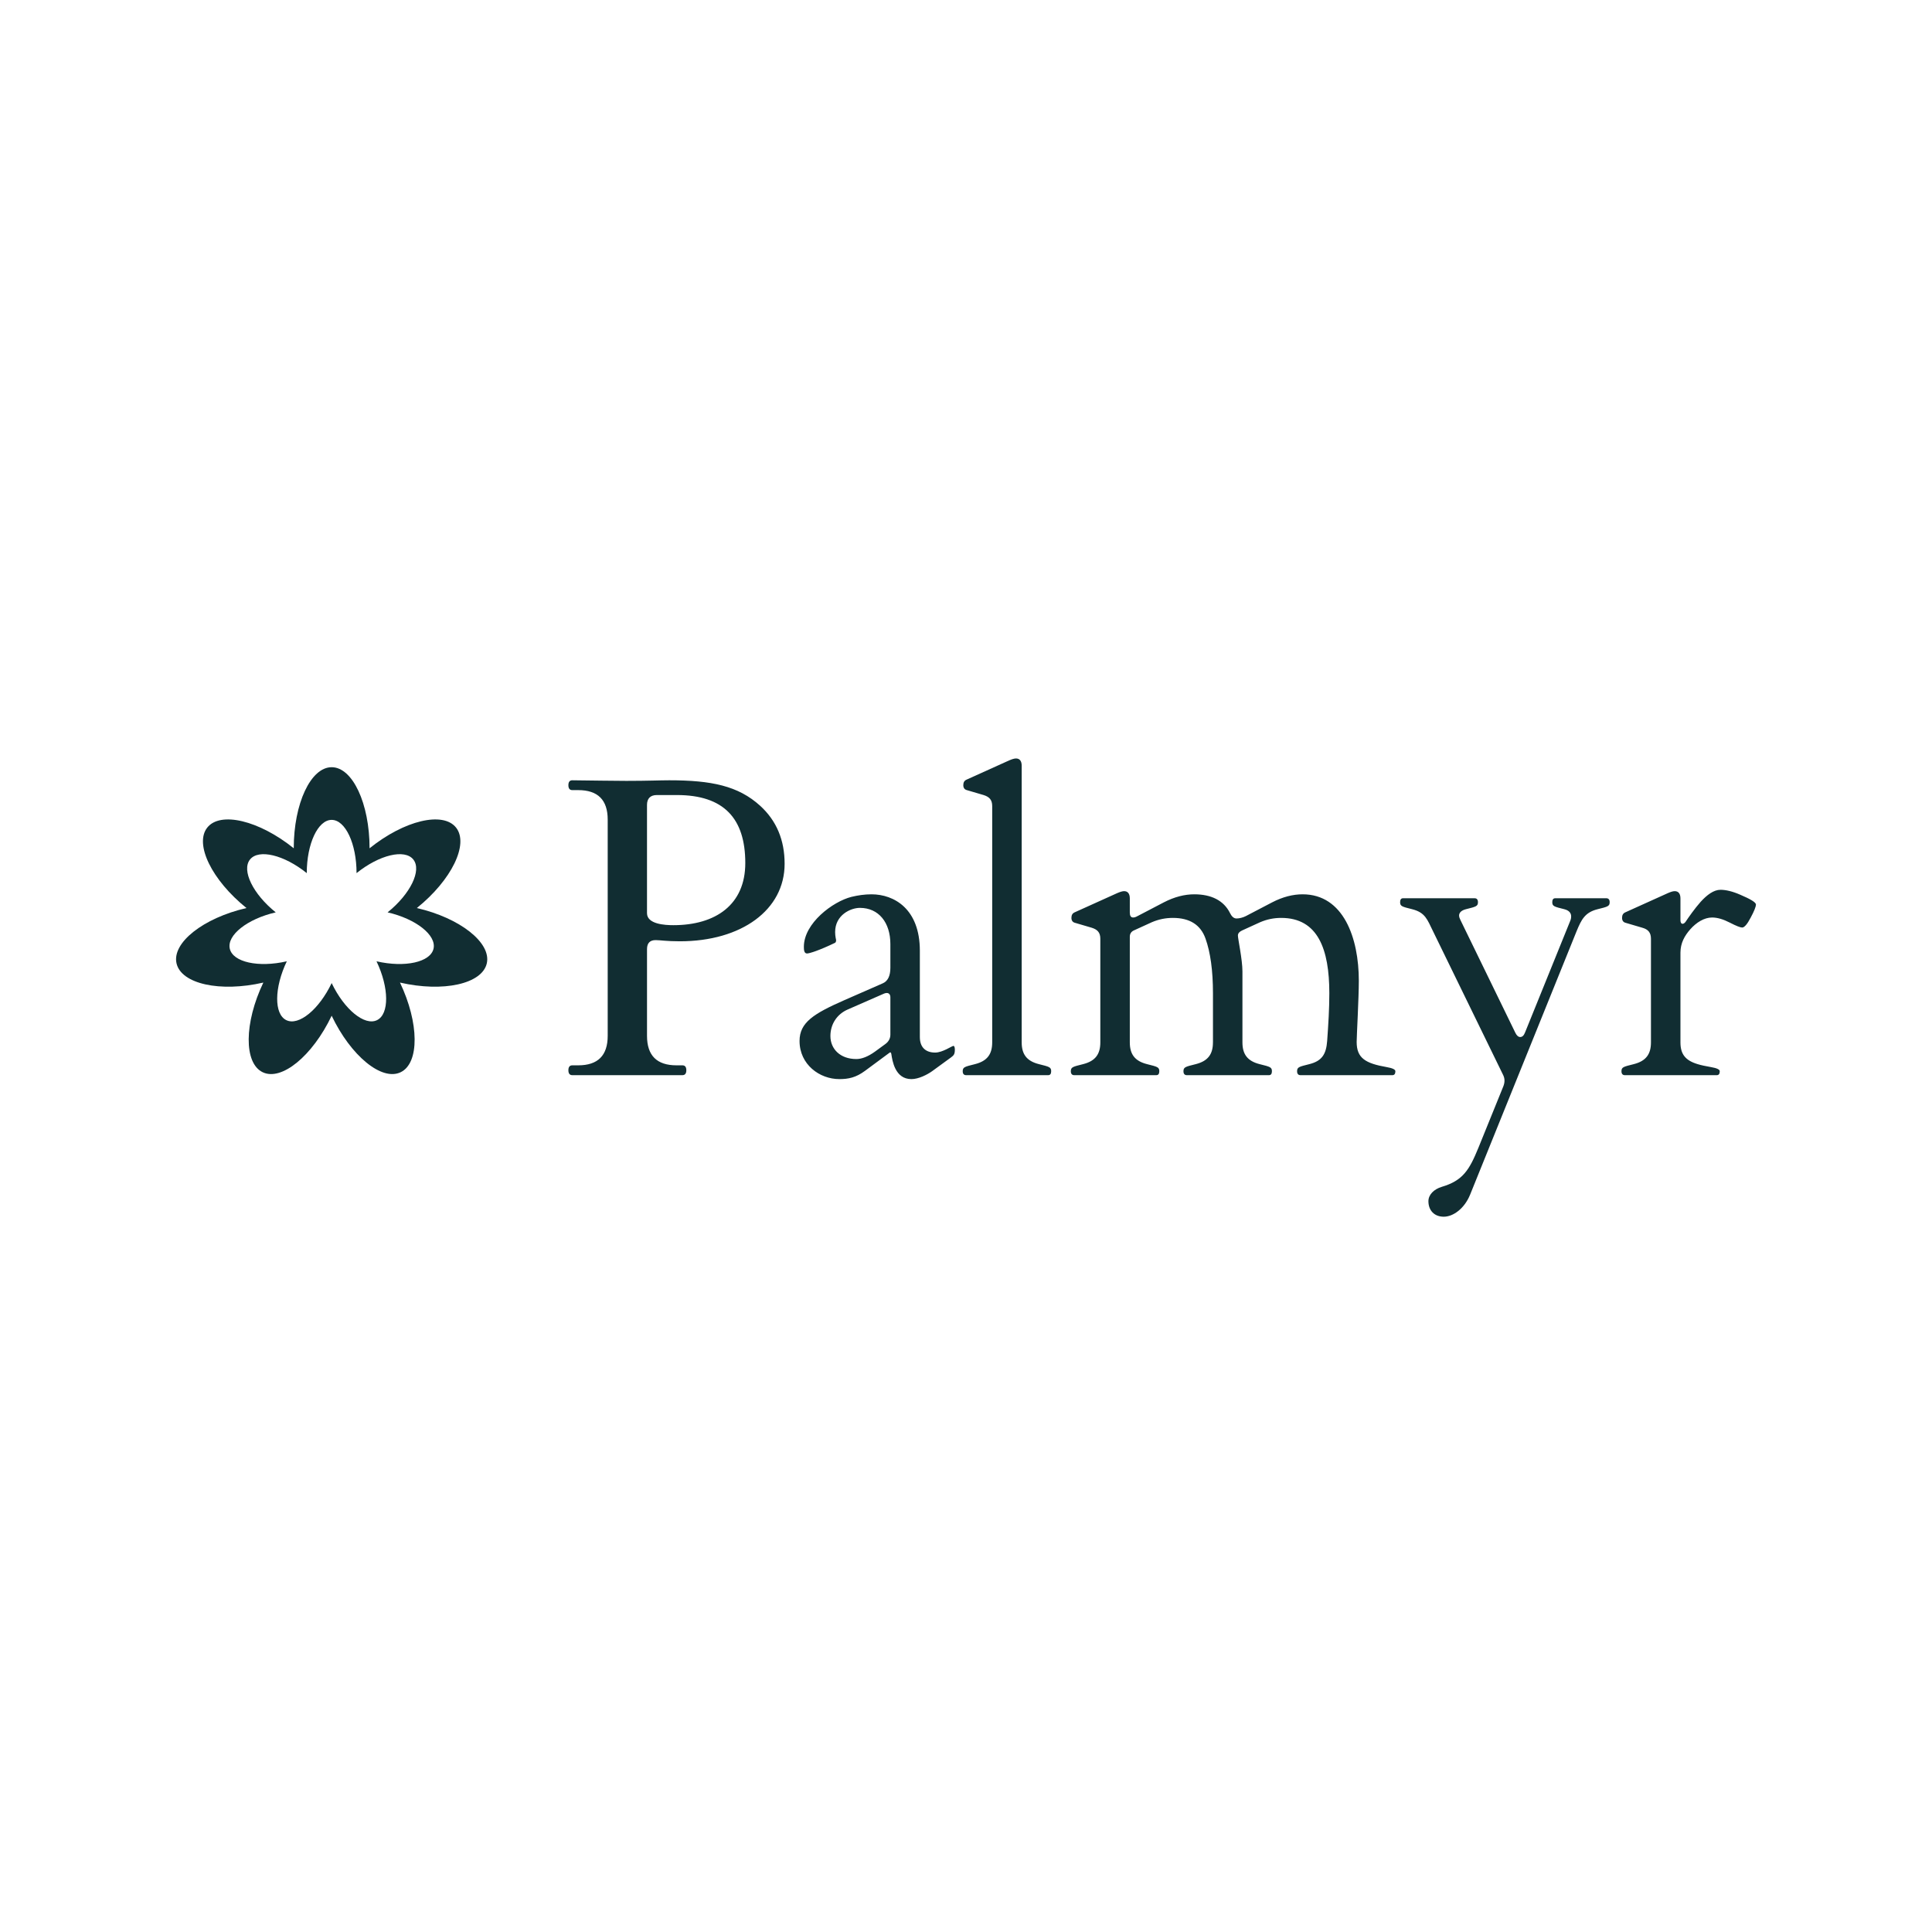
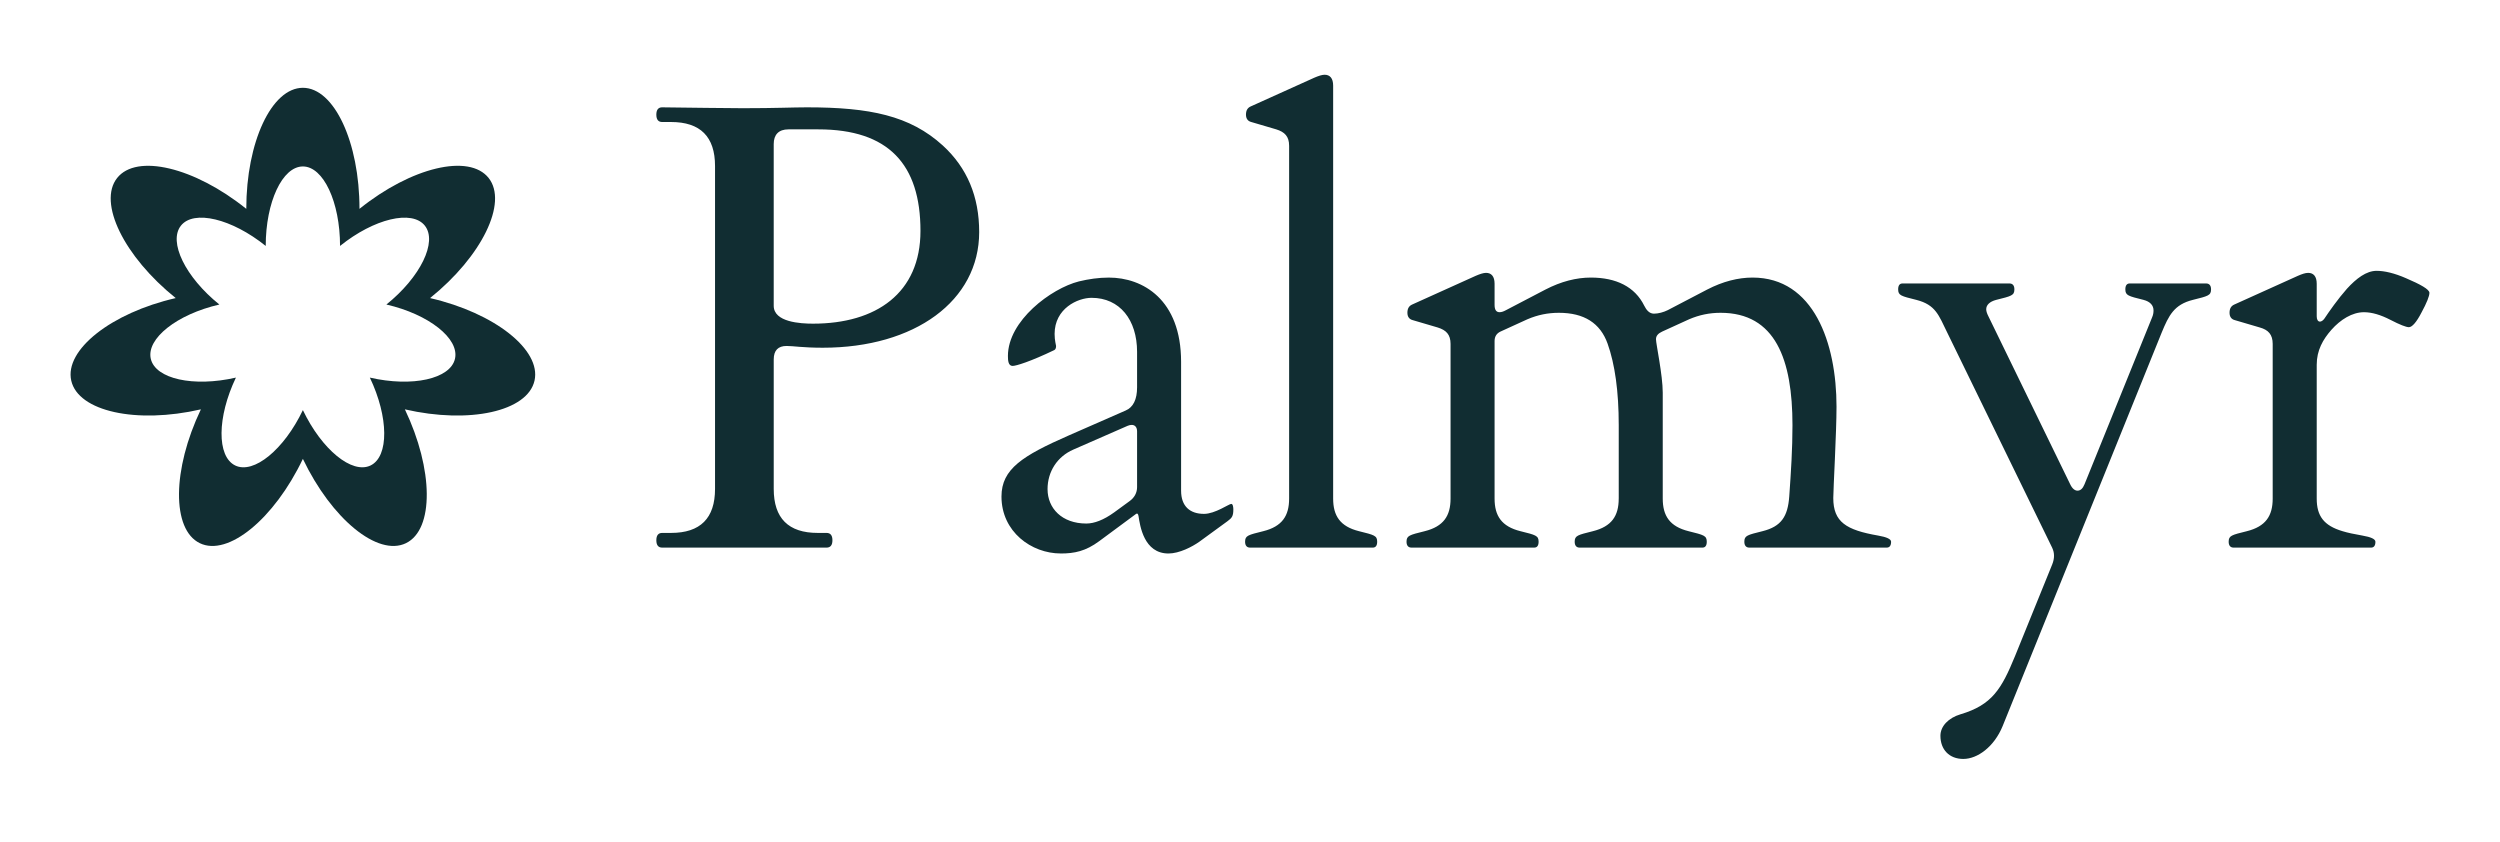
- <svg xmlns="http://www.w3.org/2000/svg" width="100%" height="100%" viewBox="0 0 240 240" version="1.1" xml:space="preserve" style="fill-rule:evenodd;clip-rule:evenodd;stroke-linejoin:round;stroke-miterlimit:2;">
+ <svg xmlns="http://www.w3.org/2000/svg" width="208" height="70" viewBox="16 88 208 70" version="1.1" xml:space="preserve" style="fill-rule:evenodd;clip-rule:evenodd;stroke-linejoin:round;stroke-miterlimit:2;">
  <g>
    <g>
      <path d="M36.491,105.376c0,-5.558 2.11,-10.071 4.709,-10.071c2.599,0 4.709,4.513 4.709,10.071c4.31,-3.466 9.125,-4.616 10.746,-2.567c1.62,2.049 -0.563,6.526 -4.874,9.991c5.375,1.237 9.269,4.315 8.691,6.87c-0.578,2.555 -5.412,3.625 -10.786,2.388c2.392,5.008 2.433,9.997 0.091,11.134c-2.342,1.137 -6.185,-2.006 -8.577,-7.014c-2.392,5.008 -6.235,8.151 -8.577,7.014c-2.342,-1.137 -2.301,-6.126 0.091,-11.134c-5.375,1.237 -10.208,0.167 -10.786,-2.388c-0.578,-2.555 3.316,-5.633 8.691,-6.87c-4.31,-3.466 -6.494,-7.943 -4.874,-9.991c1.62,-2.049 6.435,-0.898 10.746,2.567Zm1.617,3.086c-2.83,-2.276 -5.992,-3.031 -7.056,-1.686c-1.064,1.345 0.37,4.285 3.2,6.561c-3.529,0.812 -6.086,2.833 -5.707,4.511c0.38,1.677 3.553,2.38 7.083,1.568c-1.571,3.288 -1.598,6.564 -0.06,7.311c1.538,0.747 4.061,-1.317 5.632,-4.606c1.571,3.288 4.094,5.352 5.632,4.606c1.538,-0.747 1.511,-4.022 -0.06,-7.311c3.529,0.812 6.703,0.11 7.083,-1.568c0.38,-1.677 -2.177,-3.699 -5.707,-4.511c2.83,-2.276 4.264,-5.215 3.2,-6.561c-1.064,-1.345 -4.226,-0.59 -7.056,1.686c0,-3.65 -1.386,-6.613 -3.092,-6.613c-1.707,0 -3.092,2.963 -3.092,6.613Z" style="fill:#112d32;" />
    </g>
    <path id="Palmyr-" d="M104.256,134.049c-2.442,0 -4.933,-1.807 -4.933,-4.738c0,-2.296 1.758,-3.394 5.592,-5.079l4.738,-2.076c0.635,-0.269 0.952,-0.928 0.952,-1.929l0,-2.955c0,-2.662 -1.441,-4.493 -3.785,-4.493c-1.148,0 -3.077,0.879 -3.077,3.004c0,0.562 0.122,0.928 0.122,1.001c0,0.171 -0.049,0.293 -0.147,0.342c-1.978,0.952 -3.175,1.319 -3.468,1.319c-0.366,0 -0.391,-0.464 -0.391,-0.83c0,-2.93 3.59,-5.617 5.91,-6.203c0.806,-0.195 1.636,-0.317 2.491,-0.317c2.808,0 6.007,1.807 6.007,7.009l0,10.721c0,1.294 0.733,1.929 1.905,1.929c0.928,0 2.076,-0.83 2.271,-0.83c0.147,0 0.171,0.317 0.171,0.464c0,0.562 -0.122,0.708 -0.488,0.977l-2.344,1.709c-0.586,0.415 -1.661,0.977 -2.564,0.977c-2.051,0 -2.369,-2.32 -2.491,-3.101c-0.024,-0.147 -0.073,-0.22 -0.122,-0.22c-0.049,0 -0.098,0.024 -0.147,0.073l-3.004,2.222c-1.123,0.83 -2.051,1.026 -3.199,1.026l0.001,-0.002Zm-1.099,-5.348c0,1.587 1.197,2.857 3.223,2.857c0.659,0 1.441,-0.293 2.32,-0.928l1.27,-0.928c0.415,-0.293 0.635,-0.708 0.635,-1.172l0,-4.64c0,-0.366 -0.195,-0.537 -0.44,-0.537c-0.122,0 -0.22,0.024 -0.342,0.073l-4.518,1.978c-1.343,0.586 -2.149,1.832 -2.149,3.297l0.001,0Zm-32.064,-31.771c2.662,0.024 4.909,0.073 6.716,0.073c2.735,0 4.151,-0.073 5.324,-0.073c5.226,0 8.572,0.684 11.307,3.175c2.027,1.856 3.028,4.249 3.028,7.204c0,5.714 -5.348,9.622 -13.016,9.622c-1.661,0 -2.442,-0.147 -3.004,-0.147c-0.708,0 -1.074,0.366 -1.074,1.123l0,10.769c0,2.442 1.221,3.663 3.663,3.663l0.733,0c0.317,0 0.488,0.195 0.488,0.611c0,0.415 -0.171,0.611 -0.488,0.611l-13.675,0c-0.317,0 -0.488,-0.195 -0.488,-0.611c0,-0.415 0.171,-0.611 0.488,-0.611l0.733,0c2.442,0 3.663,-1.221 3.663,-3.663l0,-26.862c0,-2.442 -1.221,-3.663 -3.663,-3.663l-0.733,0c-0.317,0 -0.488,-0.195 -0.488,-0.611c0,-0.415 0.171,-0.611 0.488,-0.611l-0.002,0.001Zm9.28,3.053l0,13.456c0,1.368 2.222,1.49 3.272,1.49c5.25,0 8.938,-2.54 8.938,-7.717c0,-5.543 -2.662,-8.449 -8.498,-8.449l-2.491,0c-0.806,0 -1.221,0.44 -1.221,1.221l0,-0.001Zm49.842,33.578l-10.208,0c-0.269,0 -0.415,-0.171 -0.415,-0.488c0,-0.513 0.244,-0.562 1.514,-0.879c1.563,-0.391 2.149,-1.27 2.149,-2.711l0,-29.353c0,-0.781 -0.366,-1.148 -1.074,-1.368l-2.076,-0.611c-0.293,-0.073 -0.44,-0.293 -0.44,-0.611c0,-0.342 0.122,-0.562 0.391,-0.684l5.299,-2.393c0.342,-0.147 0.635,-0.244 0.855,-0.244c0.44,0 0.708,0.293 0.708,0.904l0,34.36c0,1.441 0.586,2.32 2.149,2.711c1.27,0.317 1.514,0.366 1.514,0.879c0,0.317 -0.122,0.488 -0.366,0.488Zm20.464,-4.078l0,-6.105c0,-2.808 -0.317,-5.079 -0.928,-6.789c-0.611,-1.709 -1.954,-2.564 -4.054,-2.564c-0.904,0 -1.758,0.171 -2.613,0.537l-2.247,1.026c-0.317,0.147 -0.488,0.415 -0.488,0.781l0,13.114c0,1.441 0.586,2.32 2.149,2.711c1.27,0.317 1.514,0.366 1.514,0.879c0,0.317 -0.122,0.488 -0.366,0.488l-10.208,0c-0.269,0 -0.415,-0.171 -0.415,-0.488c0,-0.513 0.244,-0.562 1.514,-0.879c1.563,-0.391 2.149,-1.27 2.149,-2.711l0,-12.87c0,-0.781 -0.366,-1.148 -1.074,-1.368l-2.076,-0.611c-0.293,-0.073 -0.44,-0.293 -0.44,-0.611c0,-0.342 0.122,-0.562 0.391,-0.684l5.299,-2.393c0.342,-0.147 0.635,-0.244 0.855,-0.244c0.44,0 0.708,0.293 0.708,0.904l0,1.758c0,0.391 0.122,0.611 0.415,0.611c0.147,0 0.317,-0.049 0.537,-0.171l3.272,-1.709c1.319,-0.684 2.589,-1.001 3.785,-1.001c2.1,0 3.663,0.757 4.445,2.344c0.171,0.342 0.415,0.659 0.806,0.659c0.366,0 0.806,-0.122 1.148,-0.293l3.272,-1.709c1.319,-0.684 2.589,-1.001 3.785,-1.001c5.079,0 6.984,5.421 6.984,10.745c0,2.125 -0.269,6.887 -0.269,7.595c0,2.002 1.074,2.662 3.736,3.126c0.708,0.122 1.074,0.293 1.074,0.513c0,0.317 -0.122,0.488 -0.366,0.488l-11.429,0c-0.269,0 -0.415,-0.171 -0.415,-0.488c0,-0.513 0.244,-0.562 1.514,-0.879c1.563,-0.391 2.1,-1.221 2.222,-2.882c0.147,-2.076 0.269,-3.956 0.269,-5.934c0,-5.47 -1.416,-9.353 -5.983,-9.353c-0.904,0 -1.758,0.171 -2.613,0.537l-2.247,1.026c-0.317,0.147 -0.513,0.342 -0.513,0.635c0,0.391 0.562,2.979 0.562,4.445l0,8.816c0,1.441 0.586,2.32 2.149,2.711c1.27,0.317 1.514,0.366 1.514,0.879c0,0.317 -0.122,0.488 -0.366,0.488l-10.208,0c-0.269,0 -0.415,-0.171 -0.415,-0.488c0,-0.513 0.244,-0.562 1.514,-0.879c1.563,-0.391 2.149,-1.27 2.149,-2.711l0.002,-0.001Zm36.069,4.103l-8.743,-17.925c-0.708,-1.441 -0.952,-2.296 -2.564,-2.711c-1.27,-0.317 -1.514,-0.366 -1.514,-0.879c0,-0.317 0.122,-0.488 0.366,-0.488l8.889,0c0.269,0 0.415,0.171 0.415,0.488c0,0.513 -0.244,0.562 -1.514,0.879c-0.562,0.147 -0.83,0.44 -0.83,0.781c0,0.171 0.073,0.366 0.171,0.562l6.813,13.993c0.171,0.366 0.391,0.537 0.611,0.537c0.244,0 0.44,-0.171 0.586,-0.537l5.617,-13.871c0.098,-0.22 0.122,-0.415 0.122,-0.586c0,-0.415 -0.269,-0.733 -0.83,-0.879c-1.27,-0.317 -1.514,-0.366 -1.514,-0.879c0,-0.317 0.122,-0.488 0.366,-0.488l6.349,0c0.269,0 0.415,0.171 0.415,0.488c0,0.513 -0.244,0.562 -1.514,0.879c-1.563,0.391 -2.002,1.294 -2.589,2.711l-13.236,32.748c-0.708,1.734 -2.1,2.735 -3.272,2.735c-1.172,0 -1.905,-0.781 -1.905,-1.929c0,-0.806 0.684,-1.49 1.661,-1.783c2.637,-0.781 3.419,-2.1 4.542,-4.835l3.101,-7.644c0.098,-0.244 0.147,-0.488 0.147,-0.708c0,-0.244 -0.049,-0.44 -0.147,-0.659l0.001,-0Zm22.003,-15.239l0,11.137c0,1.441 0.586,2.247 2.149,2.711c0.391,0.122 0.952,0.244 1.661,0.366c0.708,0.122 1.074,0.293 1.074,0.513c0,0.317 -0.122,0.488 -0.366,0.488l-11.429,0c-0.269,0 -0.415,-0.171 -0.415,-0.488c0,-0.513 0.244,-0.562 1.514,-0.879c1.563,-0.391 2.149,-1.27 2.149,-2.711l0,-12.87c0,-0.781 -0.366,-1.172 -1.074,-1.368l-2.076,-0.611c-0.293,-0.073 -0.44,-0.293 -0.44,-0.611c0,-0.342 0.122,-0.562 0.391,-0.684l5.299,-2.393c0.342,-0.147 0.611,-0.244 0.855,-0.244c0.44,0 0.708,0.293 0.708,0.904l0,2.711c0,0.269 0.098,0.44 0.269,0.44c0.098,0 0.244,-0.073 0.366,-0.244c0.391,-0.586 1.123,-1.636 1.88,-2.491c0.781,-0.855 1.612,-1.49 2.466,-1.49c0.659,0 1.49,0.195 2.442,0.611c1.197,0.513 1.954,0.928 1.954,1.221c0,0.269 -0.22,0.83 -0.659,1.636c-0.415,0.806 -0.781,1.221 -1.05,1.221c-0.22,0 -0.733,-0.195 -1.538,-0.611c-0.806,-0.415 -1.538,-0.635 -2.198,-0.635c-0.977,0 -1.954,0.611 -2.711,1.465c-0.708,0.806 -1.221,1.709 -1.221,2.906Z" style="fill:#112d32;" />
  </g>
</svg>
